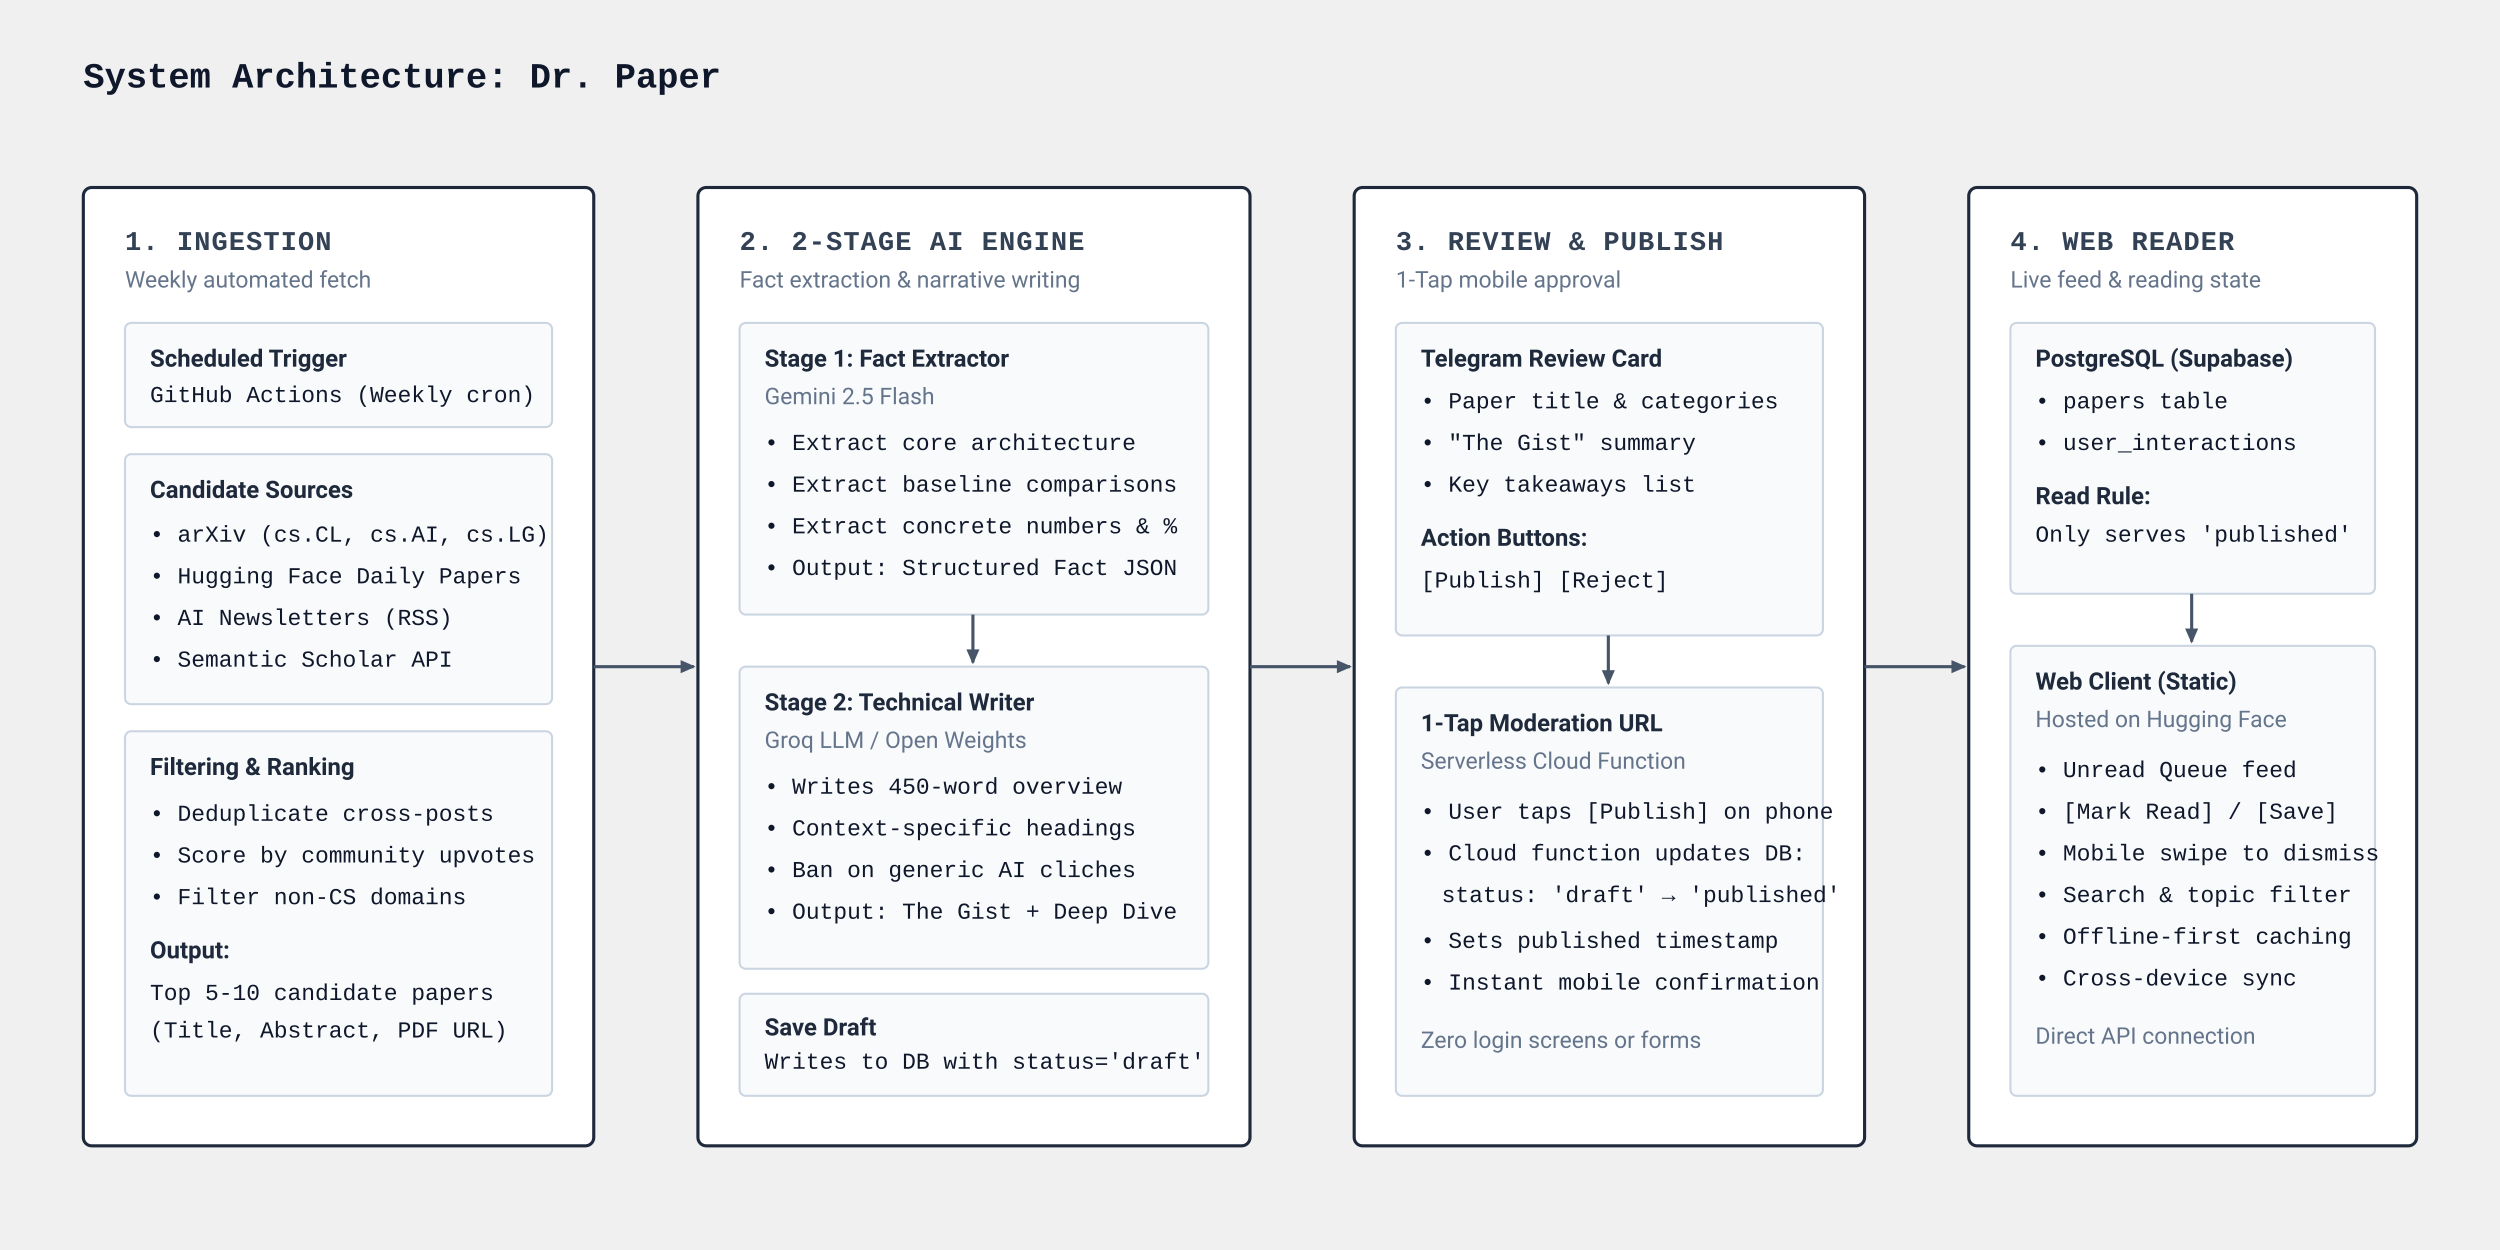
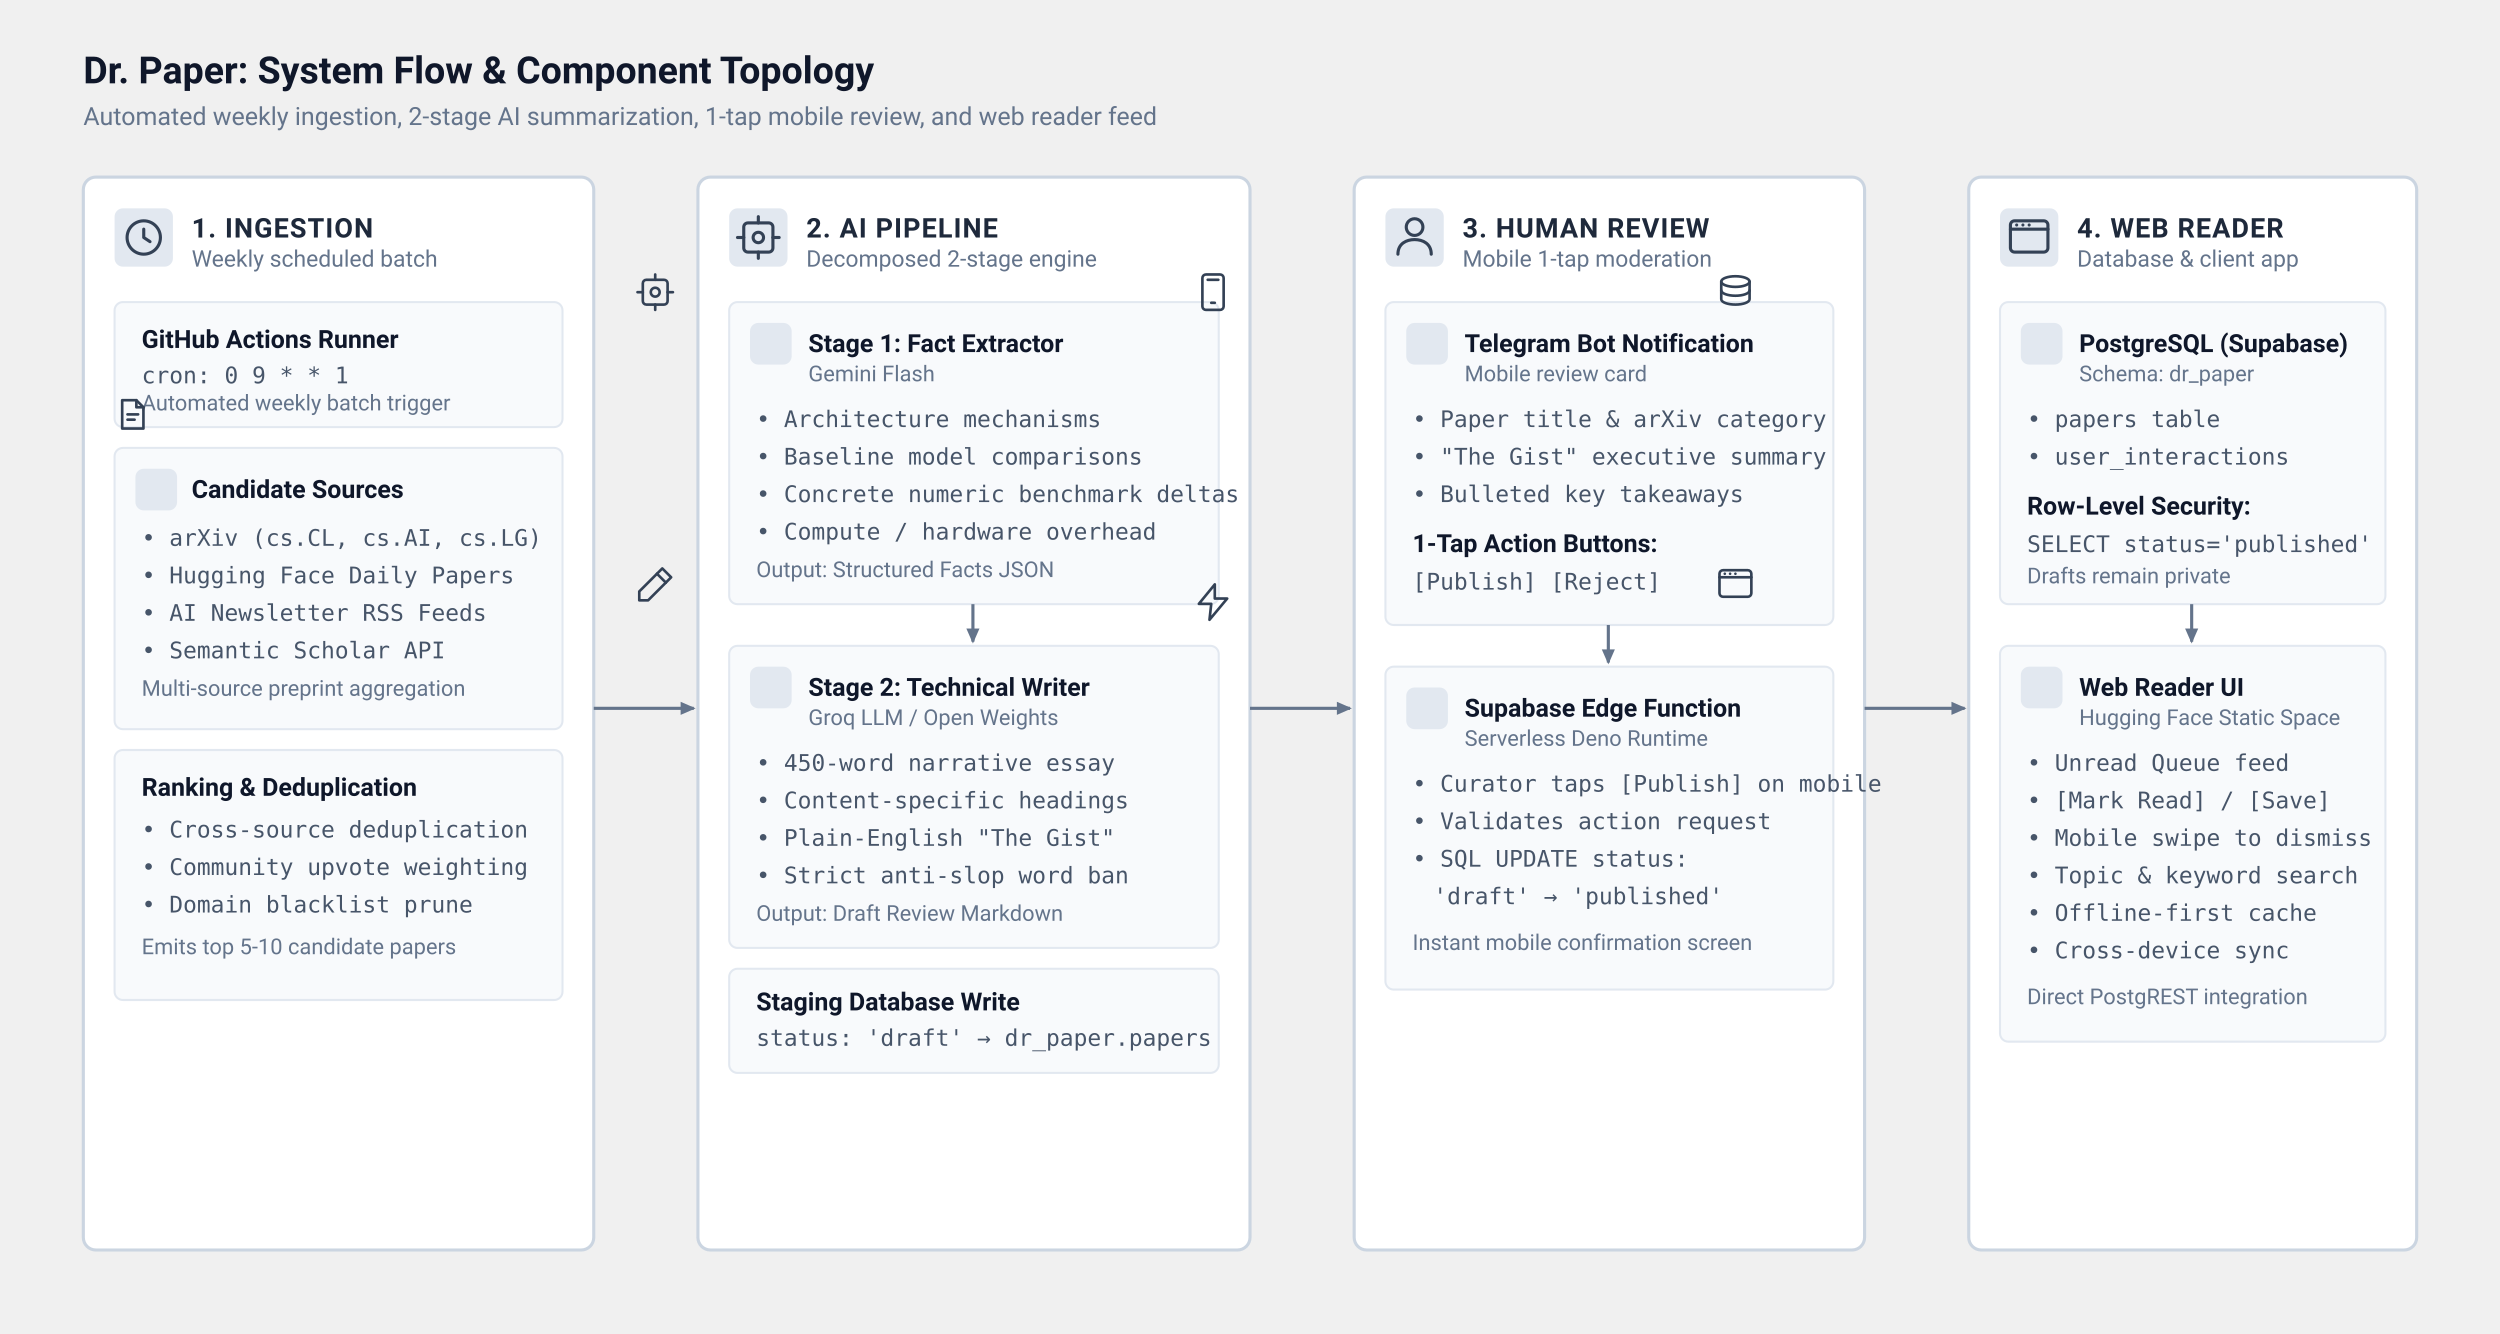
- <svg xmlns="http://www.w3.org/2000/svg" viewBox="0 0 1200 600" width="1200" height="600" style="background-color: #ffffff; font-family: ui-monospace, SFMono-Regular, Menlo, Monaco, Consolas, 'Liberation Mono', 'Courier New', monospace;">
+ <svg xmlns="http://www.w3.org/2000/svg" viewBox="0 0 1200 640" width="1200" height="640" style="background-color: #ffffff; font-family: -apple-system, BlinkMacSystemFont, 'Segoe UI', Roboto, Helvetica, Arial, sans-serif;">
  <style>
-     .box { fill: #ffffff; stroke: #1e293b; stroke-width: 1.5; rx: 4px; }
-     .box-sub { fill: #f8fafc; stroke: #cbd5e1; stroke-width: 1; rx: 3px; }
-     .title { font-size: 17px; font-weight: 700; fill: #0f172a; }
-     .header { font-size: 13px; font-weight: 700; fill: #334155; letter-spacing: 0.5px; }
-     .subtext { font-size: 11px; fill: #64748b; font-family: -apple-system, BlinkMacSystemFont, 'Segoe UI', Roboto, sans-serif; }
-     .label { font-size: 11.5px; font-weight: 600; fill: #1e293b; font-family: -apple-system, BlinkMacSystemFont, 'Segoe UI', Roboto, sans-serif; }
-     .code { font-size: 11px; fill: #0f172a; }
-     .arrow { stroke: #475569; stroke-width: 1.5; fill: none; }
+     .col-box { fill: #ffffff; stroke: #cbd5e1; stroke-width: 1.5; rx: 6px; }
+     .card-box { fill: #f8fafc; stroke: #e2e8f0; stroke-width: 1; rx: 4px; }
+     .col-header { font-size: 13px; font-weight: 700; fill: #1e293b; letter-spacing: 0.5px; }
+     .col-sub { font-size: 11px; fill: #64748b; }
+     .card-title { font-size: 12px; font-weight: 600; fill: #0f172a; }
+     .card-text { font-size: 11px; fill: #475569; font-family: ui-monospace, SFMono-Regular, Menlo, Monaco, Consolas, monospace; }
+     .card-note { font-size: 10.5px; fill: #64748b; }
+     .icon-bg { fill: #e2e8f0; rx: 4px; }
+     .icon-path { fill: #334155; }
+     .icon-stroke { stroke: #334155; stroke-width: 1.5; fill: none; stroke-linecap: round; stroke-linejoin: round; }
+     .arrow { stroke: #64748b; stroke-width: 1.5; fill: none; }
  </style>
  <defs>
    <marker id="arrowhead" viewBox="0 0 10 10" refX="7" refY="5" markerWidth="6" markerHeight="6" orient="auto-start-reverse">
-       <path d="M 0 1.5 L 8 5 L 0 8.5 z" fill="#475569" />
+       <path d="M 0 1.5 L 8 5 L 0 8.5 z" fill="#64748b" />
    </marker>
+     <g id="icon-clock">
+       <circle cx="12" cy="12" r="8" class="icon-stroke" />
+       <polyline points="12,8 12,12 15,14" class="icon-stroke" />
+     </g>
+     <g id="icon-doc">
+       <path d="M6 3 H14 L18 7 V19 H6 Z" class="icon-stroke" />
+       <polyline points="14,3 14,7 18,7" class="icon-stroke" />
+       <line x1="9" y1="11" x2="15" y2="11" class="icon-stroke" />
+       <line x1="9" y1="14" x2="13" y2="14" class="icon-stroke" />
+     </g>
+     <g id="icon-extractor">
+       <rect x="5" y="5" width="14" height="14" rx="2" class="icon-stroke" />
+       <circle cx="12" cy="12" r="2.5" class="icon-stroke" />
+       <line x1="12" y1="2" x2="12" y2="5" class="icon-stroke" />
+       <line x1="12" y1="19" x2="12" y2="22" class="icon-stroke" />
+       <line x1="2" y1="12" x2="5" y2="12" class="icon-stroke" />
+       <line x1="19" y1="12" x2="22" y2="12" class="icon-stroke" />
+     </g>
+     <g id="icon-pen">
+       <path d="M16 3 L21 8 L8 21 H3 V16 Z" class="icon-stroke" />
+       <line x1="13" y1="6" x2="18" y2="11" class="icon-stroke" />
+     </g>
+     <g id="icon-human">
+       <circle cx="12" cy="7" r="4" class="icon-stroke" />
+       <path d="M4 20 C4 15 8 13 12 13 C16 13 20 15 20 20" class="icon-stroke" />
+     </g>
+     <g id="icon-phone">
+       <rect x="6" y="2" width="12" height="20" rx="2" class="icon-stroke" />
+       <line x1="11" y1="18" x2="13" y2="18" class="icon-stroke" />
+       <line x1="9" y1="5" x2="15" y2="5" class="icon-stroke" />
+     </g>
+     <g id="icon-function">
+       <path d="M13 2 L4 13 H11 L10 22 L20 10 H13 Z" class="icon-stroke" />
+     </g>
+     <g id="icon-db">
+       <ellipse cx="12" cy="6" rx="8" ry="3" class="icon-stroke" />
+       <path d="M4 6 v5 c0 1.66 3.58 3 8 3 s8 -1.34 8 -3 V6" class="icon-stroke" />
+       <path d="M4 11 v5 c0 1.66 3.58 3 8 3 s8 -1.34 8 -3 V11" class="icon-stroke" />
+     </g>
+     <g id="icon-web">
+       <rect x="3" y="4" width="18" height="15" rx="2" class="icon-stroke" />
+       <line x1="3" y1="8" x2="21" y2="8" class="icon-stroke" />
+       <circle cx="6" cy="6" r="0.75" class="icon-path" />
+       <circle cx="9" cy="6" r="0.75" class="icon-path" />
+       <circle cx="12" cy="6" r="0.75" class="icon-path" />
+     </g>
  </defs>
-   <text x="40" y="42" class="title">System Architecture: Dr. Paper</text>
-   <rect x="40" y="90" width="245" height="460" class="box" />
-   <text x="60" y="120" class="header">1. INGESTION</text>
-   <text x="60" y="138" class="subtext">Weekly automated fetch</text>
-   <rect x="60" y="155" width="205" height="50" class="box-sub" />
-   <text x="72" y="176" class="label">Scheduled Trigger</text>
-   <text x="72" y="193" class="code">GitHub Actions (Weekly cron)</text>
-   <rect x="60" y="218" width="205" height="120" class="box-sub" />
-   <text x="72" y="239" class="label">Candidate Sources</text>
-   <text x="72" y="260" class="code">• arXiv (cs.CL, cs.AI, cs.LG)</text>
-   <text x="72" y="280" class="code">• Hugging Face Daily Papers</text>
-   <text x="72" y="300" class="code">• AI Newsletters (RSS)</text>
-   <text x="72" y="320" class="code">• Semantic Scholar API</text>
-   <rect x="60" y="351" width="205" height="175" class="box-sub" />
-   <text x="72" y="372" class="label">Filtering &amp; Ranking</text>
-   <text x="72" y="394" class="code">• Deduplicate cross-posts</text>
-   <text x="72" y="414" class="code">• Score by community upvotes</text>
-   <text x="72" y="434" class="code">• Filter non-CS domains</text>
-   <text x="72" y="460" class="label">Output:</text>
-   <text x="72" y="480" class="code">Top 5-10 candidate papers</text>
-   <text x="72" y="498" class="code">(Title, Abstract, PDF URL)</text>
-   <path d="M 285 320 L 333 320" class="arrow" marker-end="url(#arrowhead)" />
-   <rect x="335" y="90" width="265" height="460" class="box" />
-   <text x="355" y="120" class="header">2. 2-STAGE AI ENGINE</text>
-   <text x="355" y="138" class="subtext">Fact extraction &amp; narrative writing</text>
-   <rect x="355" y="155" width="225" height="140" class="box-sub" />
-   <text x="367" y="176" class="label">Stage 1: Fact Extractor</text>
-   <text x="367" y="194" class="subtext">Gemini 2.5 Flash</text>
-   <text x="367" y="216" class="code">• Extract core architecture</text>
-   <text x="367" y="236" class="code">• Extract baseline comparisons</text>
-   <text x="367" y="256" class="code">• Extract concrete numbers &amp; %</text>
-   <text x="367" y="276" class="code">• Output: Structured Fact JSON</text>
-   <path d="M 467 295 L 467 318" class="arrow" marker-end="url(#arrowhead)" />
-   <rect x="355" y="320" width="225" height="145" class="box-sub" />
-   <text x="367" y="341" class="label">Stage 2: Technical Writer</text>
-   <text x="367" y="359" class="subtext">Groq LLM / Open Weights</text>
-   <text x="367" y="381" class="code">• Writes 450-word overview</text>
-   <text x="367" y="401" class="code">• Context-specific headings</text>
-   <text x="367" y="421" class="code">• Ban on generic AI cliches</text>
-   <text x="367" y="441" class="code">• Output: The Gist + Deep Dive</text>
-   <rect x="355" y="477" width="225" height="49" class="box-sub" />
-   <text x="367" y="497" class="label">Save Draft</text>
-   <text x="367" y="513" class="code">Writes to DB with status='draft'</text>
-   <path d="M 600 320 L 648 320" class="arrow" marker-end="url(#arrowhead)" />
-   <rect x="650" y="90" width="245" height="460" class="box" />
-   <text x="670" y="120" class="header">3. REVIEW &amp; PUBLISH</text>
-   <text x="670" y="138" class="subtext">1-Tap mobile approval</text>
-   <rect x="670" y="155" width="205" height="150" class="box-sub" />
-   <text x="682" y="176" class="label">Telegram Review Card</text>
-   <text x="682" y="196" class="code">• Paper title &amp; categories</text>
-   <text x="682" y="216" class="code">• "The Gist" summary</text>
-   <text x="682" y="236" class="code">• Key takeaways list</text>
-   <text x="682" y="262" class="label">Action Buttons:</text>
-   <text x="682" y="282" class="code">[Publish] [Reject]</text>
-   <path d="M 772 305 L 772 328" class="arrow" marker-end="url(#arrowhead)" />
-   <rect x="670" y="330" width="205" height="196" class="box-sub" />
-   <text x="682" y="351" class="label">1-Tap Moderation URL</text>
-   <text x="682" y="369" class="subtext">Serverless Cloud Function</text>
-   <text x="682" y="393" class="code">• User taps [Publish] on phone</text>
-   <text x="682" y="413" class="code">• Cloud function updates DB:</text>
-   <text x="692" y="433" class="code">status: 'draft' → 'published'</text>
-   <text x="682" y="455" class="code">• Sets published timestamp</text>
-   <text x="682" y="475" class="code">• Instant mobile confirmation</text>
-   <text x="682" y="503" class="subtext">Zero login screens or forms</text>
-   <path d="M 895 320 L 943 320" class="arrow" marker-end="url(#arrowhead)" />
-   <rect x="945" y="90" width="215" height="460" class="box" />
-   <text x="965" y="120" class="header">4. WEB READER</text>
-   <text x="965" y="138" class="subtext">Live feed &amp; reading state</text>
-   <rect x="965" y="155" width="175" height="130" class="box-sub" />
-   <text x="977" y="176" class="label">PostgreSQL (Supabase)</text>
-   <text x="977" y="196" class="code">• papers table</text>
-   <text x="977" y="216" class="code">• user_interactions</text>
-   <text x="977" y="242" class="label">Read Rule:</text>
-   <text x="977" y="260" class="code">Only serves 'published'</text>
-   <path d="M 1052 285 L 1052 308" class="arrow" marker-end="url(#arrowhead)" />
-   <rect x="965" y="310" width="175" height="216" class="box-sub" />
-   <text x="977" y="331" class="label">Web Client (Static)</text>
-   <text x="977" y="349" class="subtext">Hosted on Hugging Face</text>
-   <text x="977" y="373" class="code">• Unread Queue feed</text>
-   <text x="977" y="393" class="code">• [Mark Read] / [Save]</text>
-   <text x="977" y="413" class="code">• Mobile swipe to dismiss</text>
-   <text x="977" y="433" class="code">• Search &amp; topic filter</text>
-   <text x="977" y="453" class="code">• Offline-first caching</text>
-   <text x="977" y="473" class="code">• Cross-device sync</text>
-   <text x="977" y="501" class="subtext">Direct API connection</text>
+   <text x="40" y="40" font-size="18" font-weight="700" fill="#0f172a">Dr. Paper: System Flow &amp; Component Topology</text>
+   <text x="40" y="60" font-size="12" fill="#64748b">Automated weekly ingestion, 2-stage AI summarization, 1-tap mobile review, and web reader feed</text>
+   <rect x="40" y="85" width="245" height="515" class="col-box" />
+   <rect x="55" y="100" width="28" height="28" class="icon-bg" />
+   <use href="#icon-clock" x="57" y="102" />
+   <text x="92" y="114" class="col-header">1. INGESTION</text>
+   <text x="92" y="128" class="col-sub">Weekly scheduled batch</text>
+   <rect x="55" y="145" width="215" height="60" class="card-box" />
+   <text x="68" y="167" class="card-title">GitHub Actions Runner</text>
+   <text x="68" y="184" class="card-text">cron: 0 9 * * 1</text>
+   <text x="68" y="197" class="card-note">Automated weekly batch trigger</text>
+   <rect x="55" y="215" width="215" height="135" class="card-box" />
+   <rect x="65" y="225" width="20" height="20" class="icon-bg" />
+   <use href="#icon-doc" x="63" y="223" transform="scale(0.85)" />
+   <text x="92" y="239" class="card-title">Candidate Sources</text>
+   <text x="68" y="262" class="card-text">• arXiv (cs.CL, cs.AI, cs.LG)</text>
+   <text x="68" y="280" class="card-text">• Hugging Face Daily Papers</text>
+   <text x="68" y="298" class="card-text">• AI Newsletter RSS Feeds</text>
+   <text x="68" y="316" class="card-text">• Semantic Scholar API</text>
+   <text x="68" y="334" class="card-note">Multi-source preprint aggregation</text>
+   <rect x="55" y="360" width="215" height="120" class="card-box" />
+   <text x="68" y="382" class="card-title">Ranking &amp; Deduplication</text>
+   <text x="68" y="402" class="card-text">• Cross-source deduplication</text>
+   <text x="68" y="420" class="card-text">• Community upvote weighting</text>
+   <text x="68" y="438" class="card-text">• Domain blacklist prune</text>
+   <text x="68" y="458" class="card-note">Emits top 5-10 candidate papers</text>
+   <path d="M 285 340 L 333 340" class="arrow" marker-end="url(#arrowhead)" />
+   <rect x="335" y="85" width="265" height="515" class="col-box" />
+   <rect x="350" y="100" width="28" height="28" class="icon-bg" />
+   <use href="#icon-extractor" x="352" y="102" />
+   <text x="387" y="114" class="col-header">2. AI PIPELINE</text>
+   <text x="387" y="128" class="col-sub">Decomposed 2-stage engine</text>
+   <rect x="350" y="145" width="235" height="145" class="card-box" />
+   <rect x="360" y="155" width="20" height="20" class="icon-bg" />
+   <use href="#icon-extractor" x="358" y="153" transform="scale(0.85)" />
+   <text x="388" y="169" class="card-title">Stage 1: Fact Extractor</text>
+   <text x="388" y="183" class="card-note">Gemini Flash</text>
+   <text x="363" y="205" class="card-text">• Architecture mechanisms</text>
+   <text x="363" y="223" class="card-text">• Baseline model comparisons</text>
+   <text x="363" y="241" class="card-text">• Concrete numeric benchmark deltas</text>
+   <text x="363" y="259" class="card-text">• Compute / hardware overhead</text>
+   <text x="363" y="277" class="card-note">Output: Structured Facts JSON</text>
+   <path d="M 467 290 L 467 308" class="arrow" marker-end="url(#arrowhead)" />
+   <rect x="350" y="310" width="235" height="145" class="card-box" />
+   <rect x="360" y="320" width="20" height="20" class="icon-bg" />
+   <use href="#icon-pen" x="358" y="318" transform="scale(0.85)" />
+   <text x="388" y="334" class="card-title">Stage 2: Technical Writer</text>
+   <text x="388" y="348" class="card-note">Groq LLM / Open Weights</text>
+   <text x="363" y="370" class="card-text">• 450-word narrative essay</text>
+   <text x="363" y="388" class="card-text">• Content-specific headings</text>
+   <text x="363" y="406" class="card-text">• Plain-English "The Gist"</text>
+   <text x="363" y="424" class="card-text">• Strict anti-slop word ban</text>
+   <text x="363" y="442" class="card-note">Output: Draft Review Markdown</text>
+   <rect x="350" y="465" width="235" height="50" class="card-box" />
+   <text x="363" y="485" class="card-title">Staging Database Write</text>
+   <text x="363" y="502" class="card-text">status: 'draft' → dr_paper.papers</text>
+   <path d="M 600 340 L 648 340" class="arrow" marker-end="url(#arrowhead)" />
+   <rect x="650" y="85" width="245" height="515" class="col-box" />
+   <rect x="665" y="100" width="28" height="28" class="icon-bg" />
+   <use href="#icon-human" x="667" y="102" />
+   <text x="702" y="114" class="col-header">3. HUMAN REVIEW</text>
+   <text x="702" y="128" class="col-sub">Mobile 1-tap moderation</text>
+   <rect x="665" y="145" width="215" height="155" class="card-box" />
+   <rect x="675" y="155" width="20" height="20" class="icon-bg" />
+   <use href="#icon-phone" x="673" y="153" transform="scale(0.85)" />
+   <text x="703" y="169" class="card-title">Telegram Bot Notification</text>
+   <text x="703" y="183" class="card-note">Mobile review card</text>
+   <text x="678" y="205" class="card-text">• Paper title &amp; arXiv category</text>
+   <text x="678" y="223" class="card-text">• "The Gist" executive summary</text>
+   <text x="678" y="241" class="card-text">• Bulleted key takeaways</text>
+   <text x="678" y="265" class="card-title">1-Tap Action Buttons:</text>
+   <text x="678" y="283" class="card-text">[Publish] [Reject]</text>
+   <path d="M 772 300 L 772 318" class="arrow" marker-end="url(#arrowhead)" />
+   <rect x="665" y="320" width="215" height="155" class="card-box" />
+   <rect x="675" y="330" width="20" height="20" class="icon-bg" />
+   <use href="#icon-function" x="673" y="328" transform="scale(0.85)" />
+   <text x="703" y="344" class="card-title">Supabase Edge Function</text>
+   <text x="703" y="358" class="card-note">Serverless Deno Runtime</text>
+   <text x="678" y="380" class="card-text">• Curator taps [Publish] on mobile</text>
+   <text x="678" y="398" class="card-text">• Validates action request</text>
+   <text x="678" y="416" class="card-text">• SQL UPDATE status:</text>
+   <text x="688" y="434" class="card-text">'draft' → 'published'</text>
+   <text x="678" y="456" class="card-note">Instant mobile confirmation screen</text>
+   <path d="M 895 340 L 943 340" class="arrow" marker-end="url(#arrowhead)" />
+   <rect x="945" y="85" width="215" height="515" class="col-box" />
+   <rect x="960" y="100" width="28" height="28" class="icon-bg" />
+   <use href="#icon-web" x="962" y="102" />
+   <text x="997" y="114" class="col-header">4. WEB READER</text>
+   <text x="997" y="128" class="col-sub">Database &amp; client app</text>
+   <rect x="960" y="145" width="185" height="145" class="card-box" />
+   <rect x="970" y="155" width="20" height="20" class="icon-bg" />
+   <use href="#icon-db" x="968" y="153" transform="scale(0.85)" />
+   <text x="998" y="169" class="card-title">PostgreSQL (Supabase)</text>
+   <text x="998" y="183" class="card-note">Schema: dr_paper</text>
+   <text x="973" y="205" class="card-text">• papers table</text>
+   <text x="973" y="223" class="card-text">• user_interactions</text>
+   <text x="973" y="247" class="card-title">Row-Level Security:</text>
+   <text x="973" y="265" class="card-text">SELECT status='published'</text>
+   <text x="973" y="280" class="card-note">Drafts remain private</text>
+   <path d="M 1052 290 L 1052 308" class="arrow" marker-end="url(#arrowhead)" />
+   <rect x="960" y="310" width="185" height="190" class="card-box" />
+   <rect x="970" y="320" width="20" height="20" class="icon-bg" />
+   <use href="#icon-web" x="968" y="318" transform="scale(0.85)" />
+   <text x="998" y="334" class="card-title">Web Reader UI</text>
+   <text x="998" y="348" class="card-note">Hugging Face Static Space</text>
+   <text x="973" y="370" class="card-text">• Unread Queue feed</text>
+   <text x="973" y="388" class="card-text">• [Mark Read] / [Save]</text>
+   <text x="973" y="406" class="card-text">• Mobile swipe to dismiss</text>
+   <text x="973" y="424" class="card-text">• Topic &amp; keyword search</text>
+   <text x="973" y="442" class="card-text">• Offline-first cache</text>
+   <text x="973" y="460" class="card-text">• Cross-device sync</text>
+   <text x="973" y="482" class="card-note">Direct PostgREST integration</text>
</svg>
